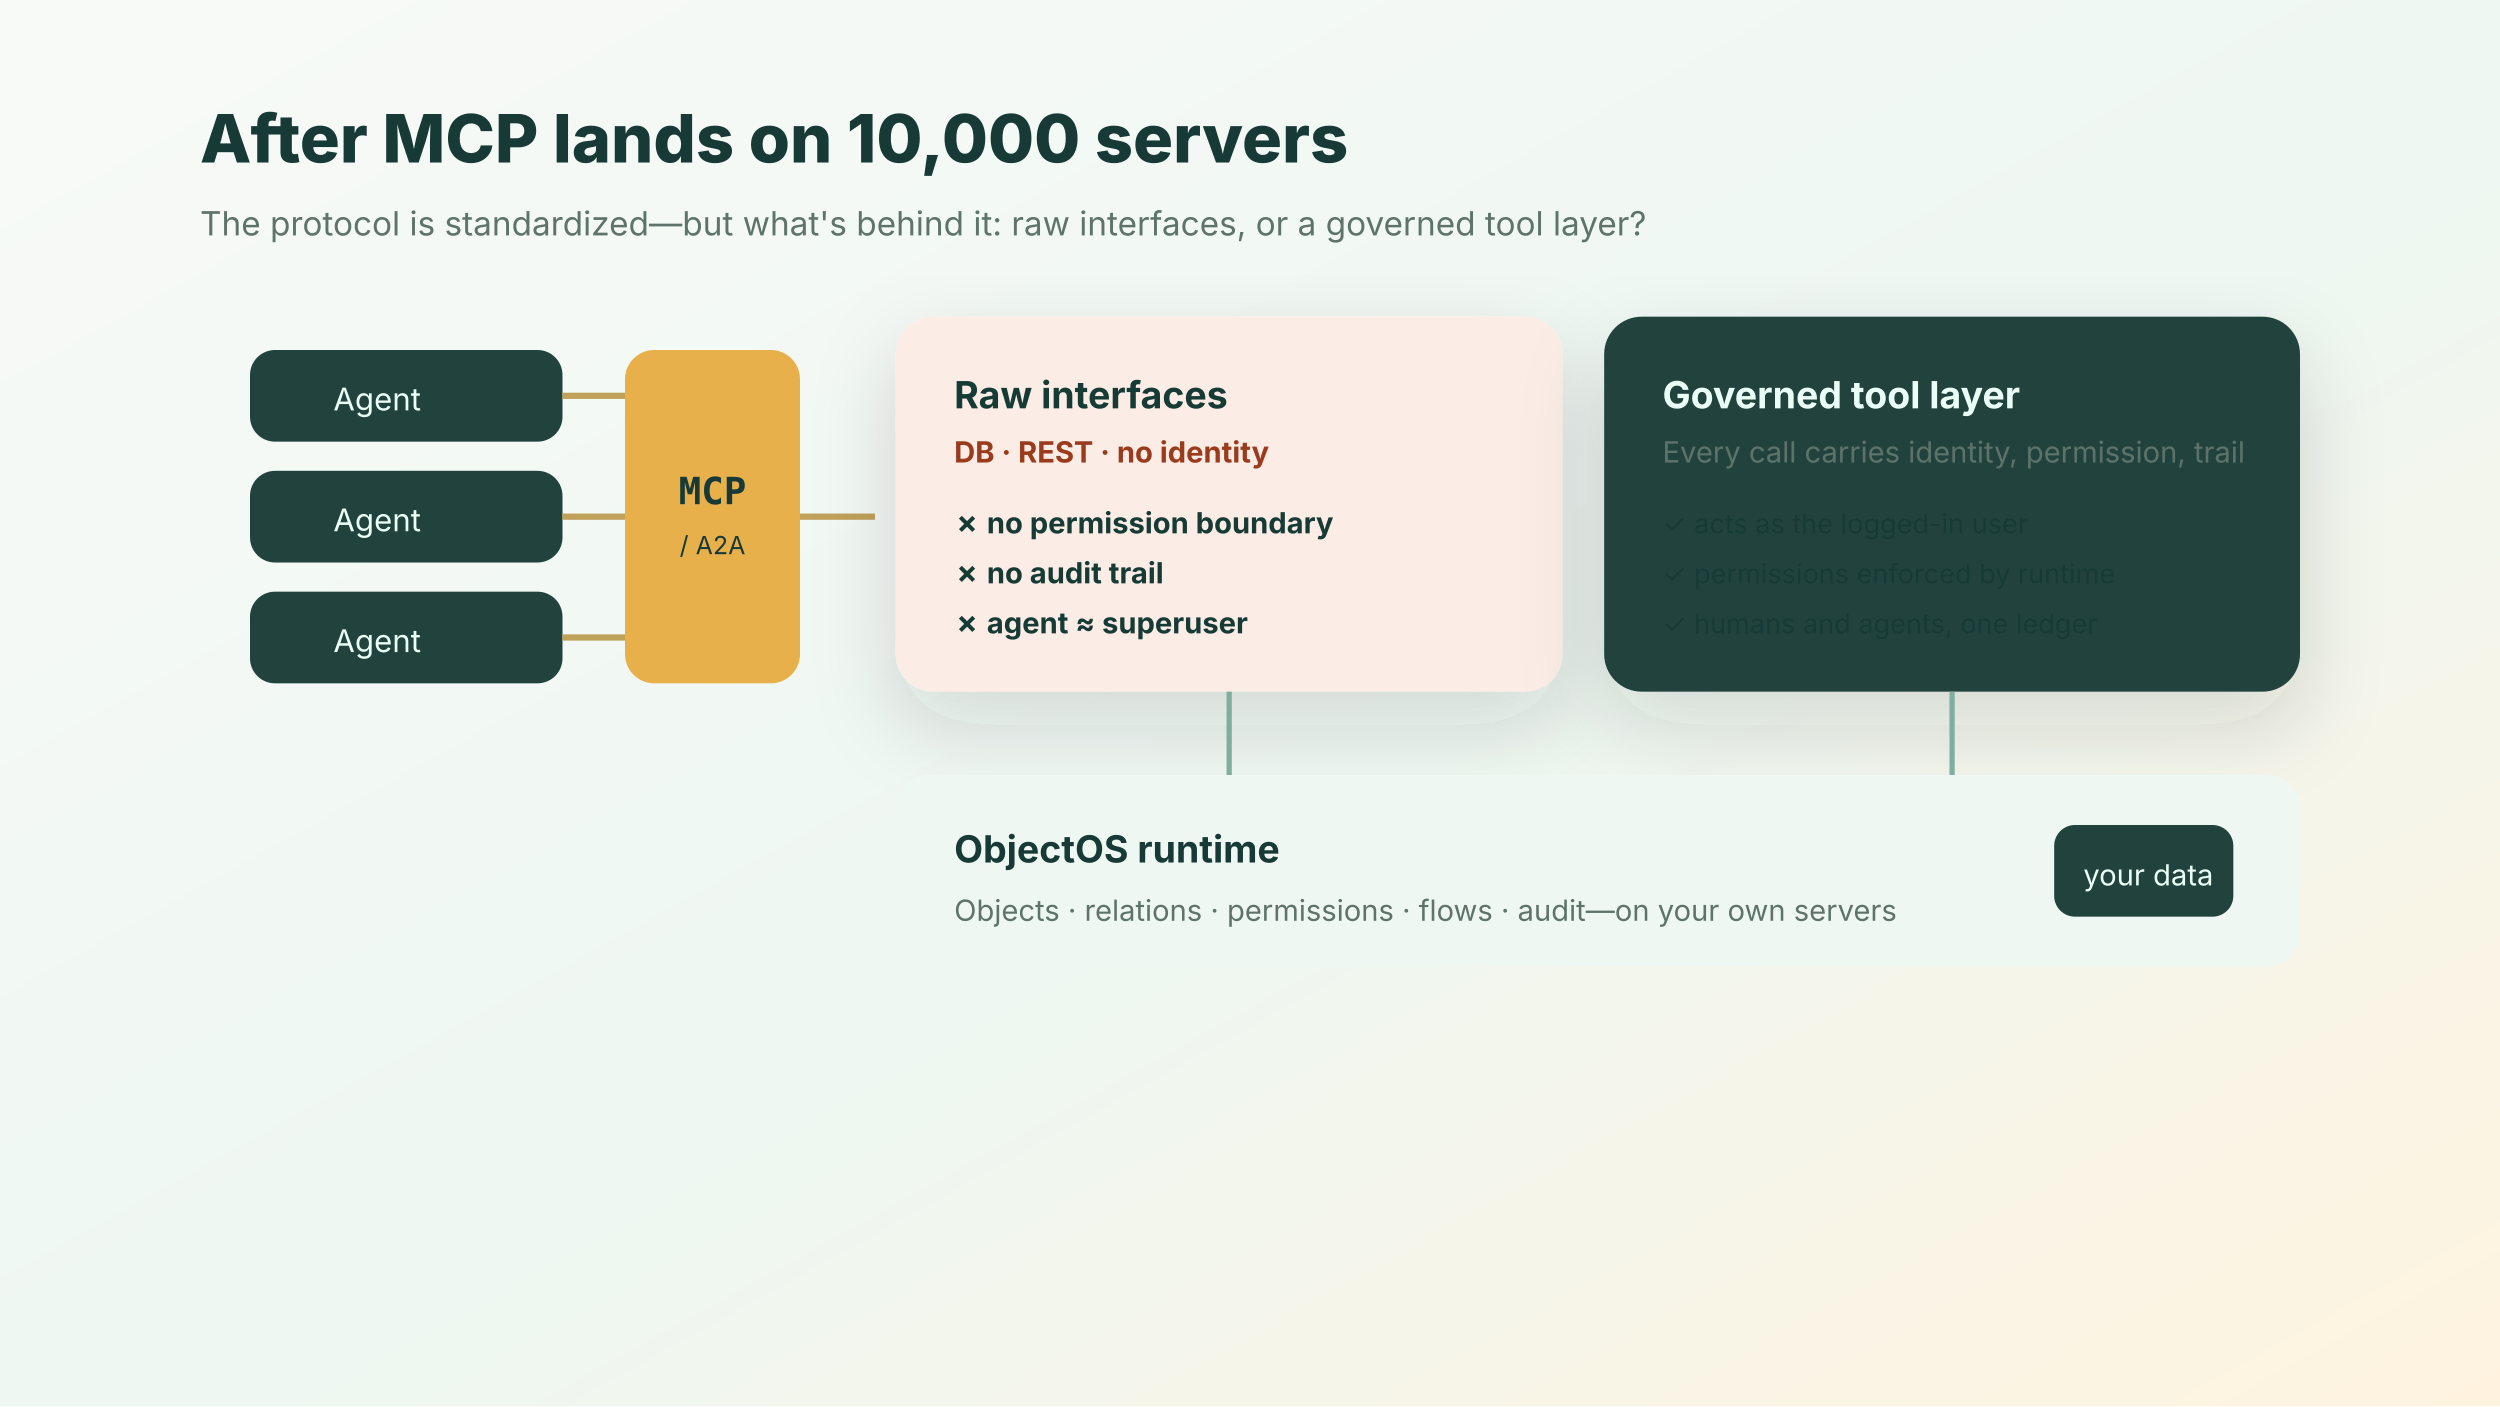
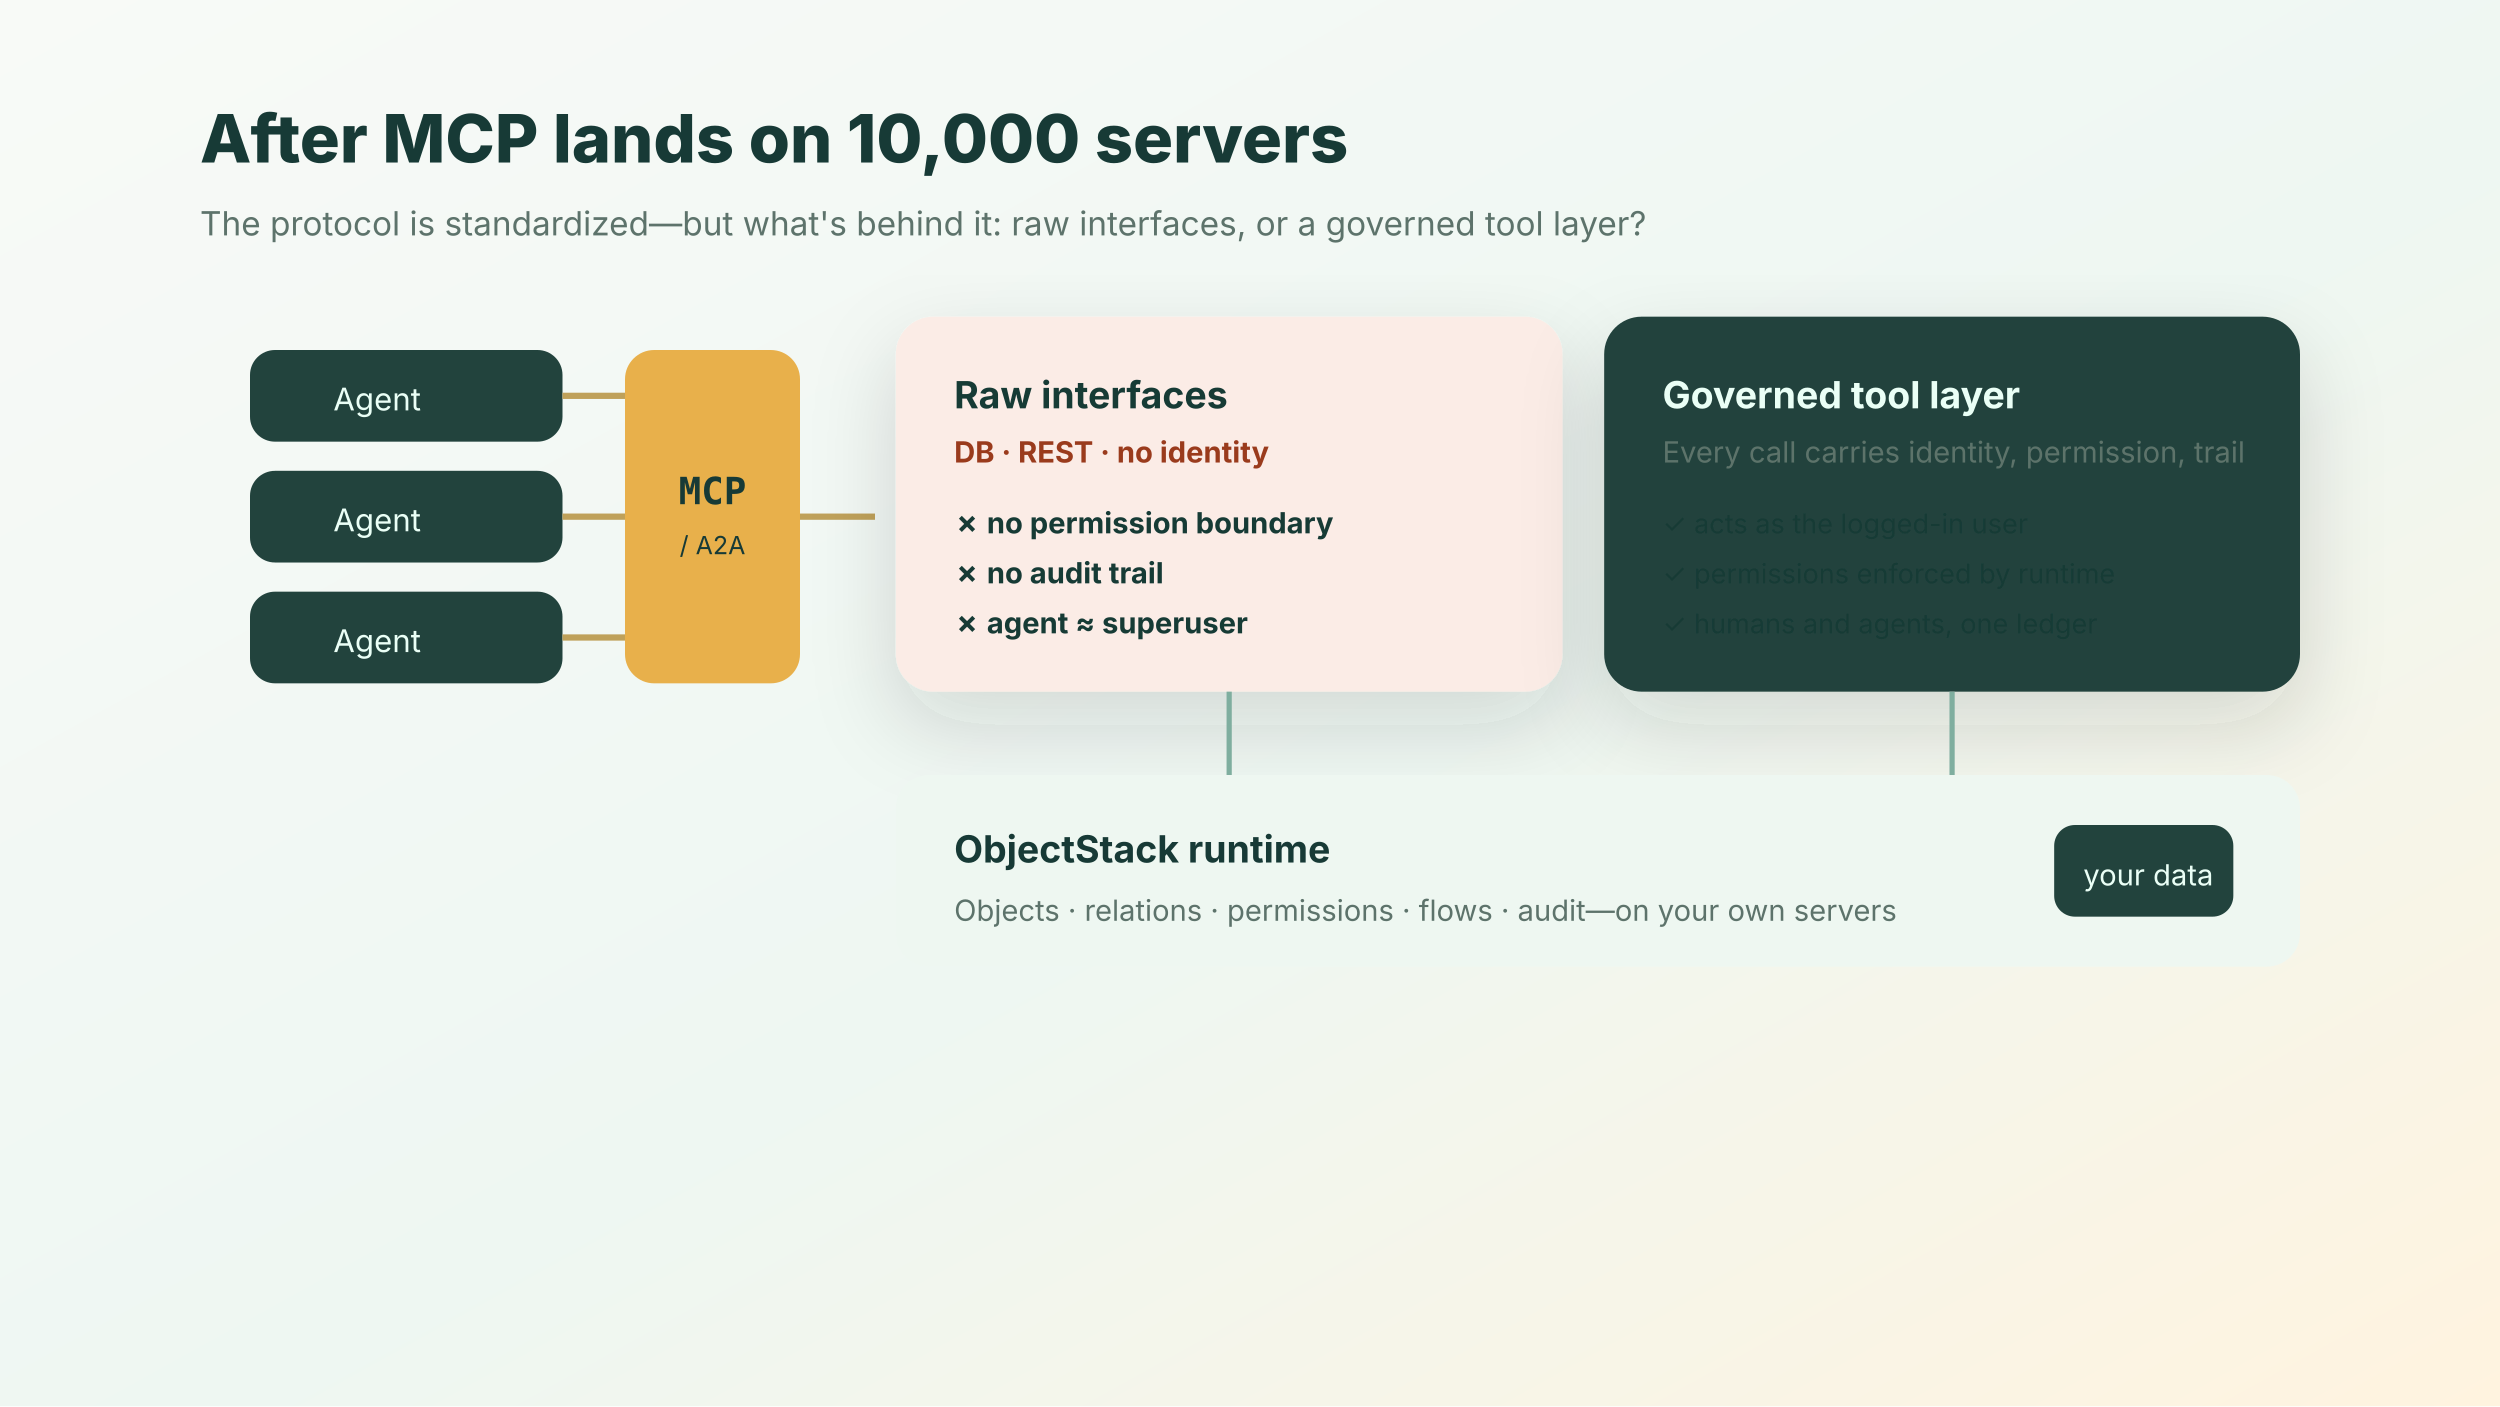
<svg xmlns="http://www.w3.org/2000/svg" viewBox="0 0 1200 675" role="img" aria-label="Many agents connect via MCP, but behind it sits raw interfaces or a governed tool layer">
  <defs>
    <linearGradient id="bg" x1="0" x2="1" y1="0" y2="1">
      <stop stop-color="#f8faf7" />
      <stop offset=".55" stop-color="#eef7f2" />
      <stop offset="1" stop-color="#fff3df" />
    </linearGradient>
    <filter id="shadow" x="-20%" y="-20%" width="140%" height="150%">
      <feDropShadow dx="0" dy="16" stdDeviation="20" flood-color="#24342f" flood-opacity=".15" />
    </filter>
    <style>
      text{font-family:-apple-system,BlinkMacSystemFont,"Segoe UI",sans-serif;fill:#173a36}
      .tiny{font-size:16px;fill:#5d736b}.label{font-size:18px;font-weight:720}.invert{fill:#eafff6}.soft{fill:#5d736b;font-size:14px}
      .warn{font-size:14px;font-weight:650;fill:#9a3b1f}.ok{font-size:14px;font-weight:650;fill:#1f6b4a}.mono{font-family:ui-monospace,Menlo,monospace}
    </style>
  </defs>
  <rect width="1200" height="675" fill="url(#bg)" />
  <text x="96" y="78" font-size="32" font-weight="780">After MCP lands on 10,000 servers</text>
  <text x="96" y="113" class="tiny">The protocol is standardized—but what's behind it: raw interfaces, or a governed tool layer?</text>
  <g transform="translate(120 168)">
    <g font-size="15">
      <rect width="150" height="44" rx="12" fill="#22433d" />
      <text x="40" y="29" class="invert">Agent</text>
      <rect y="58" width="150" height="44" rx="12" fill="#22433d" />
      <text x="40" y="87" class="invert">Agent</text>
      <rect y="116" width="150" height="44" rx="12" fill="#22433d" />
      <text x="40" y="145" class="invert">Agent</text>
    </g>
  </g>
  <g transform="translate(300 168)">
    <rect width="84" height="160" rx="14" fill="#e8b04b" />
    <text x="42" y="74" text-anchor="middle" font-size="18" font-weight="780" fill="#22433d" class="mono">MCP</text>
    <text x="42" y="98" text-anchor="middle" font-size="12" fill="#7a5510">/ A2A</text>
    <g stroke="#bfa15a" stroke-width="3">
      <path d="M-30 22 h30" />
      <path d="M-30 80 h30" />
      <path d="M-30 138 h30" />
    </g>
    <path d="M84 80 h36" stroke="#bfa15a" stroke-width="3" />
  </g>
  <g transform="translate(430 152)" filter="url(#shadow)">
    <rect width="320" height="180" rx="18" fill="#fbece6" />
    <text x="28" y="44" class="label" fill="#9a3b1f">Raw interfaces</text>
    <text x="28" y="70" class="warn">DB · REST · no identity</text>
    <g class="warn" font-size="13">
      <text x="28" y="104">✗ no permission boundary</text>
      <text x="28" y="128">✗ no audit trail</text>
      <text x="28" y="152">✗ agent ≈ superuser</text>
    </g>
  </g>
  <g transform="translate(770 152)" filter="url(#shadow)">
    <rect width="334" height="180" rx="18" fill="#22433d" />
    <text x="28" y="44" class="label invert">Governed tool layer</text>
    <text x="28" y="70" class="soft" fill="#a9c4ba">Every call carries identity, permission, trail</text>
    <g class="invert" font-size="13">
      <text x="28" y="104">✓ acts as the logged-in user</text>
      <text x="28" y="128">✓ permissions enforced by runtime</text>
      <text x="28" y="152">✓ humans and agents, one ledger</text>
    </g>
  </g>
  <g transform="translate(430 372)">
    <rect width="674" height="92" rx="16" fill="#eef7f1" />
-     <text x="28" y="42" class="label">ObjectOS runtime</text>
+     <text x="28" y="42" class="label">ObjectStack runtime</text>
    <text x="28" y="70" class="soft">Objects · relations · permissions · flows · audit—on your own servers</text>
    <g transform="translate(556 24)">
      <rect width="86" height="44" rx="10" fill="#22433d" />
      <text x="14" y="29" class="invert" font-size="14">your data</text>
    </g>
  </g>
  <g stroke="#7fae9f" stroke-width="2.5" fill="none">
    <path d="M590 332 v40" />
    <path d="M937 332 v40" />
  </g>
</svg>
